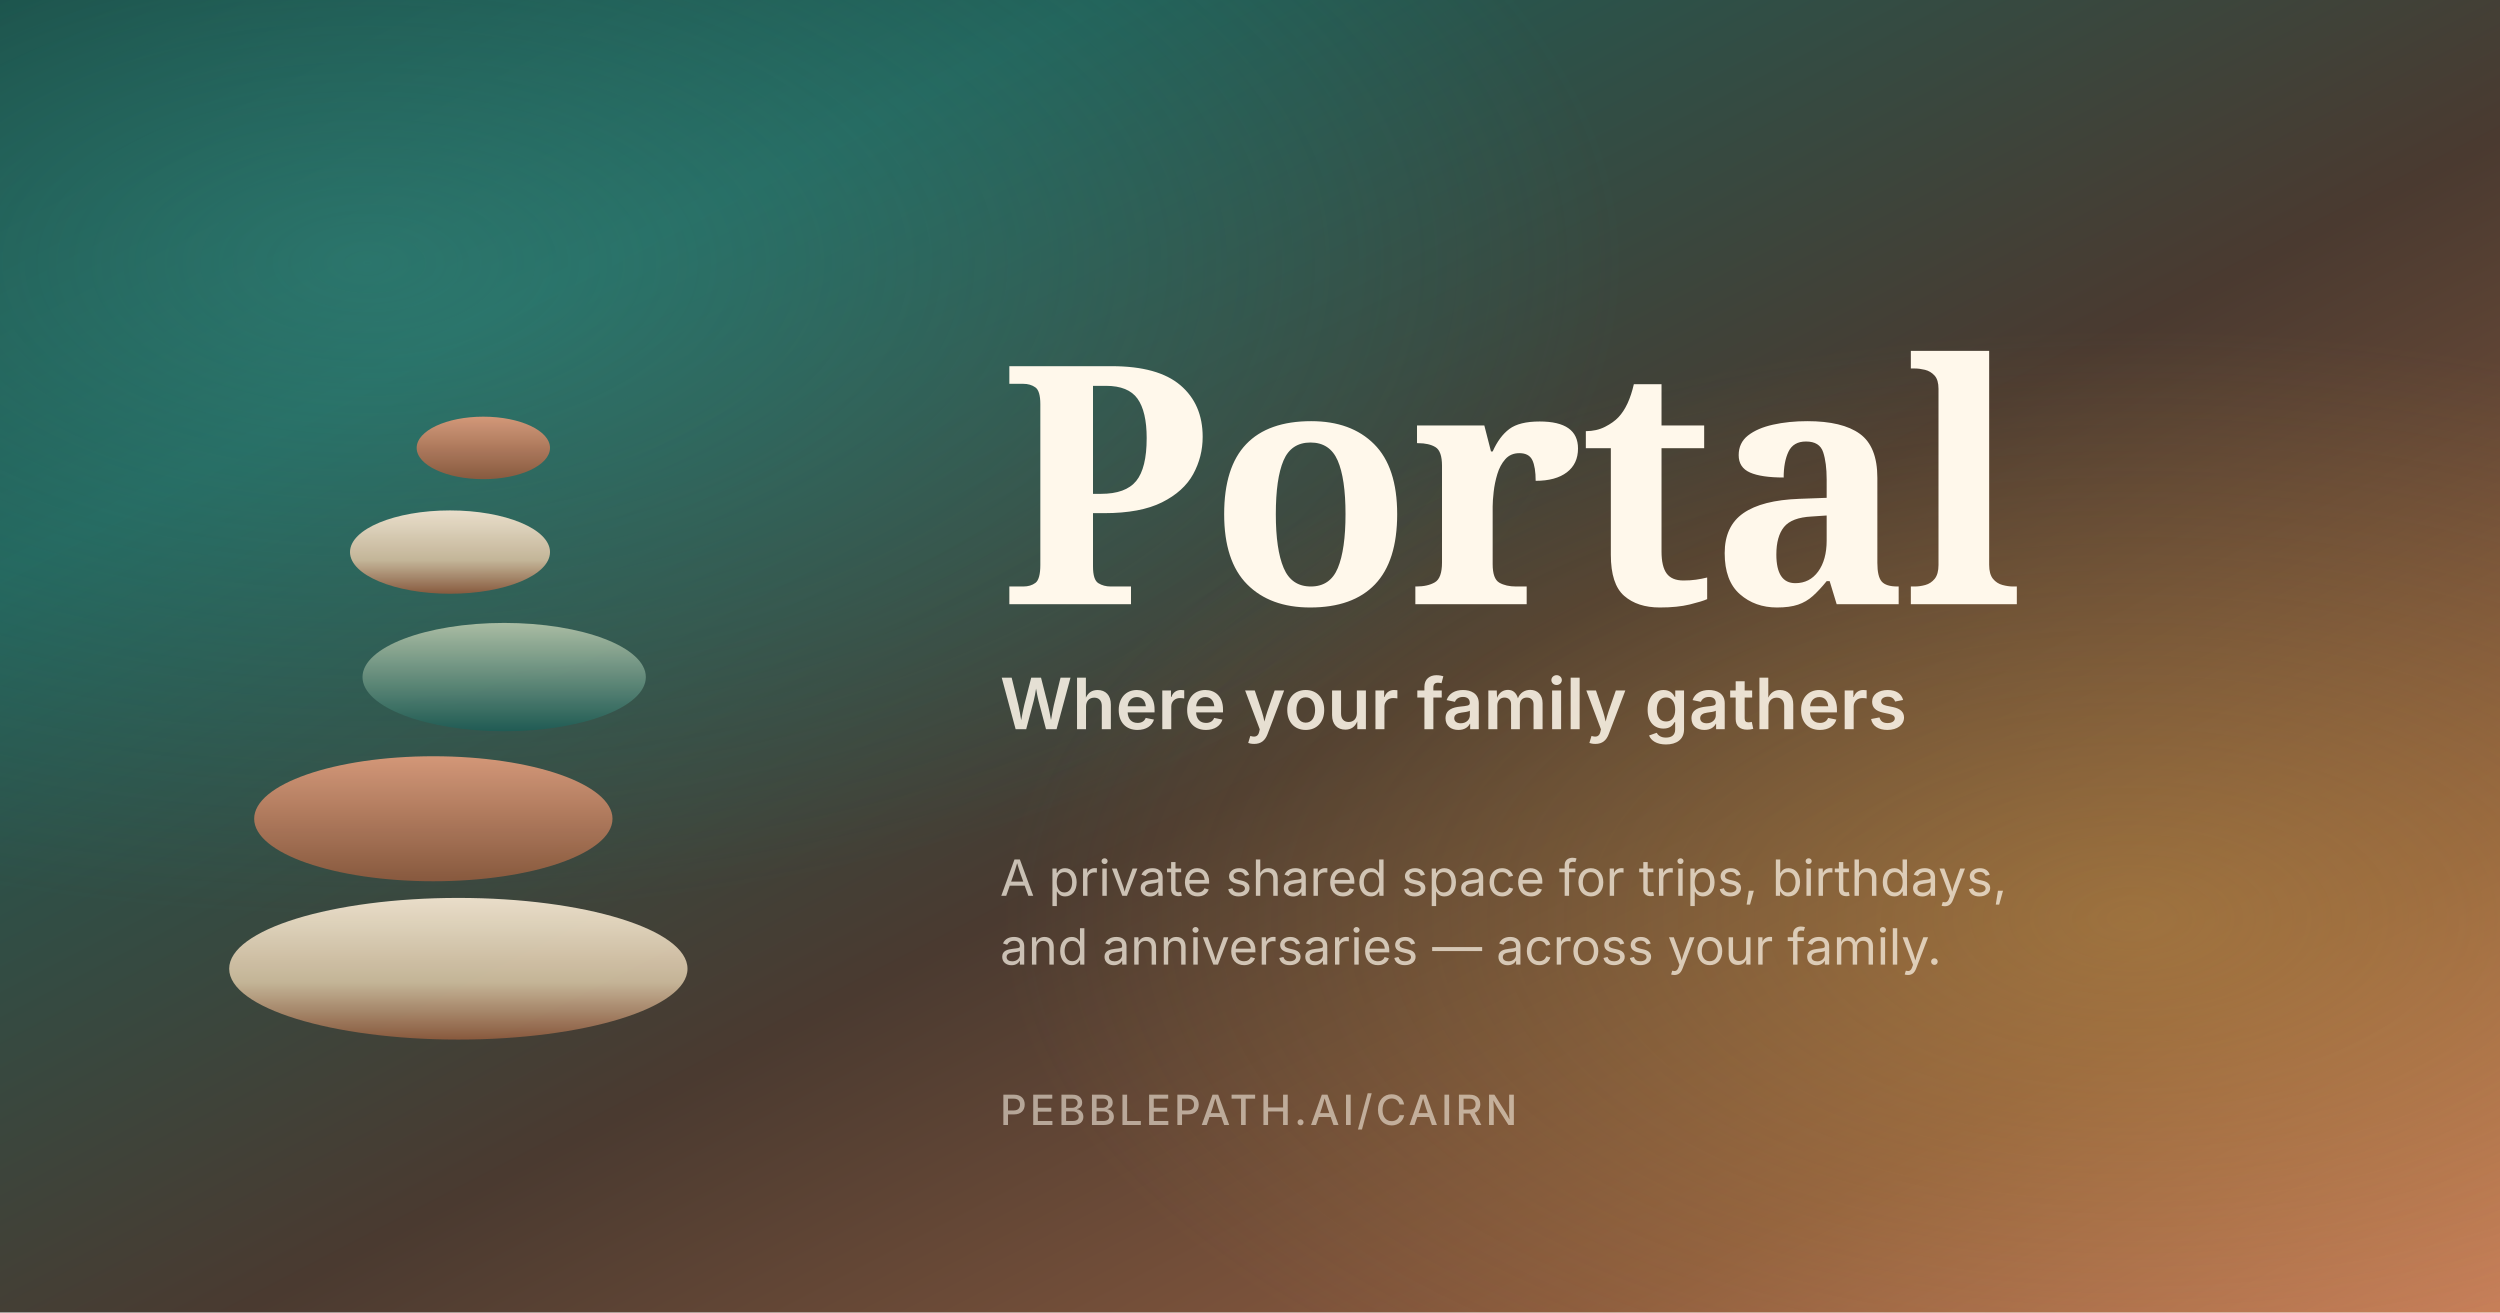
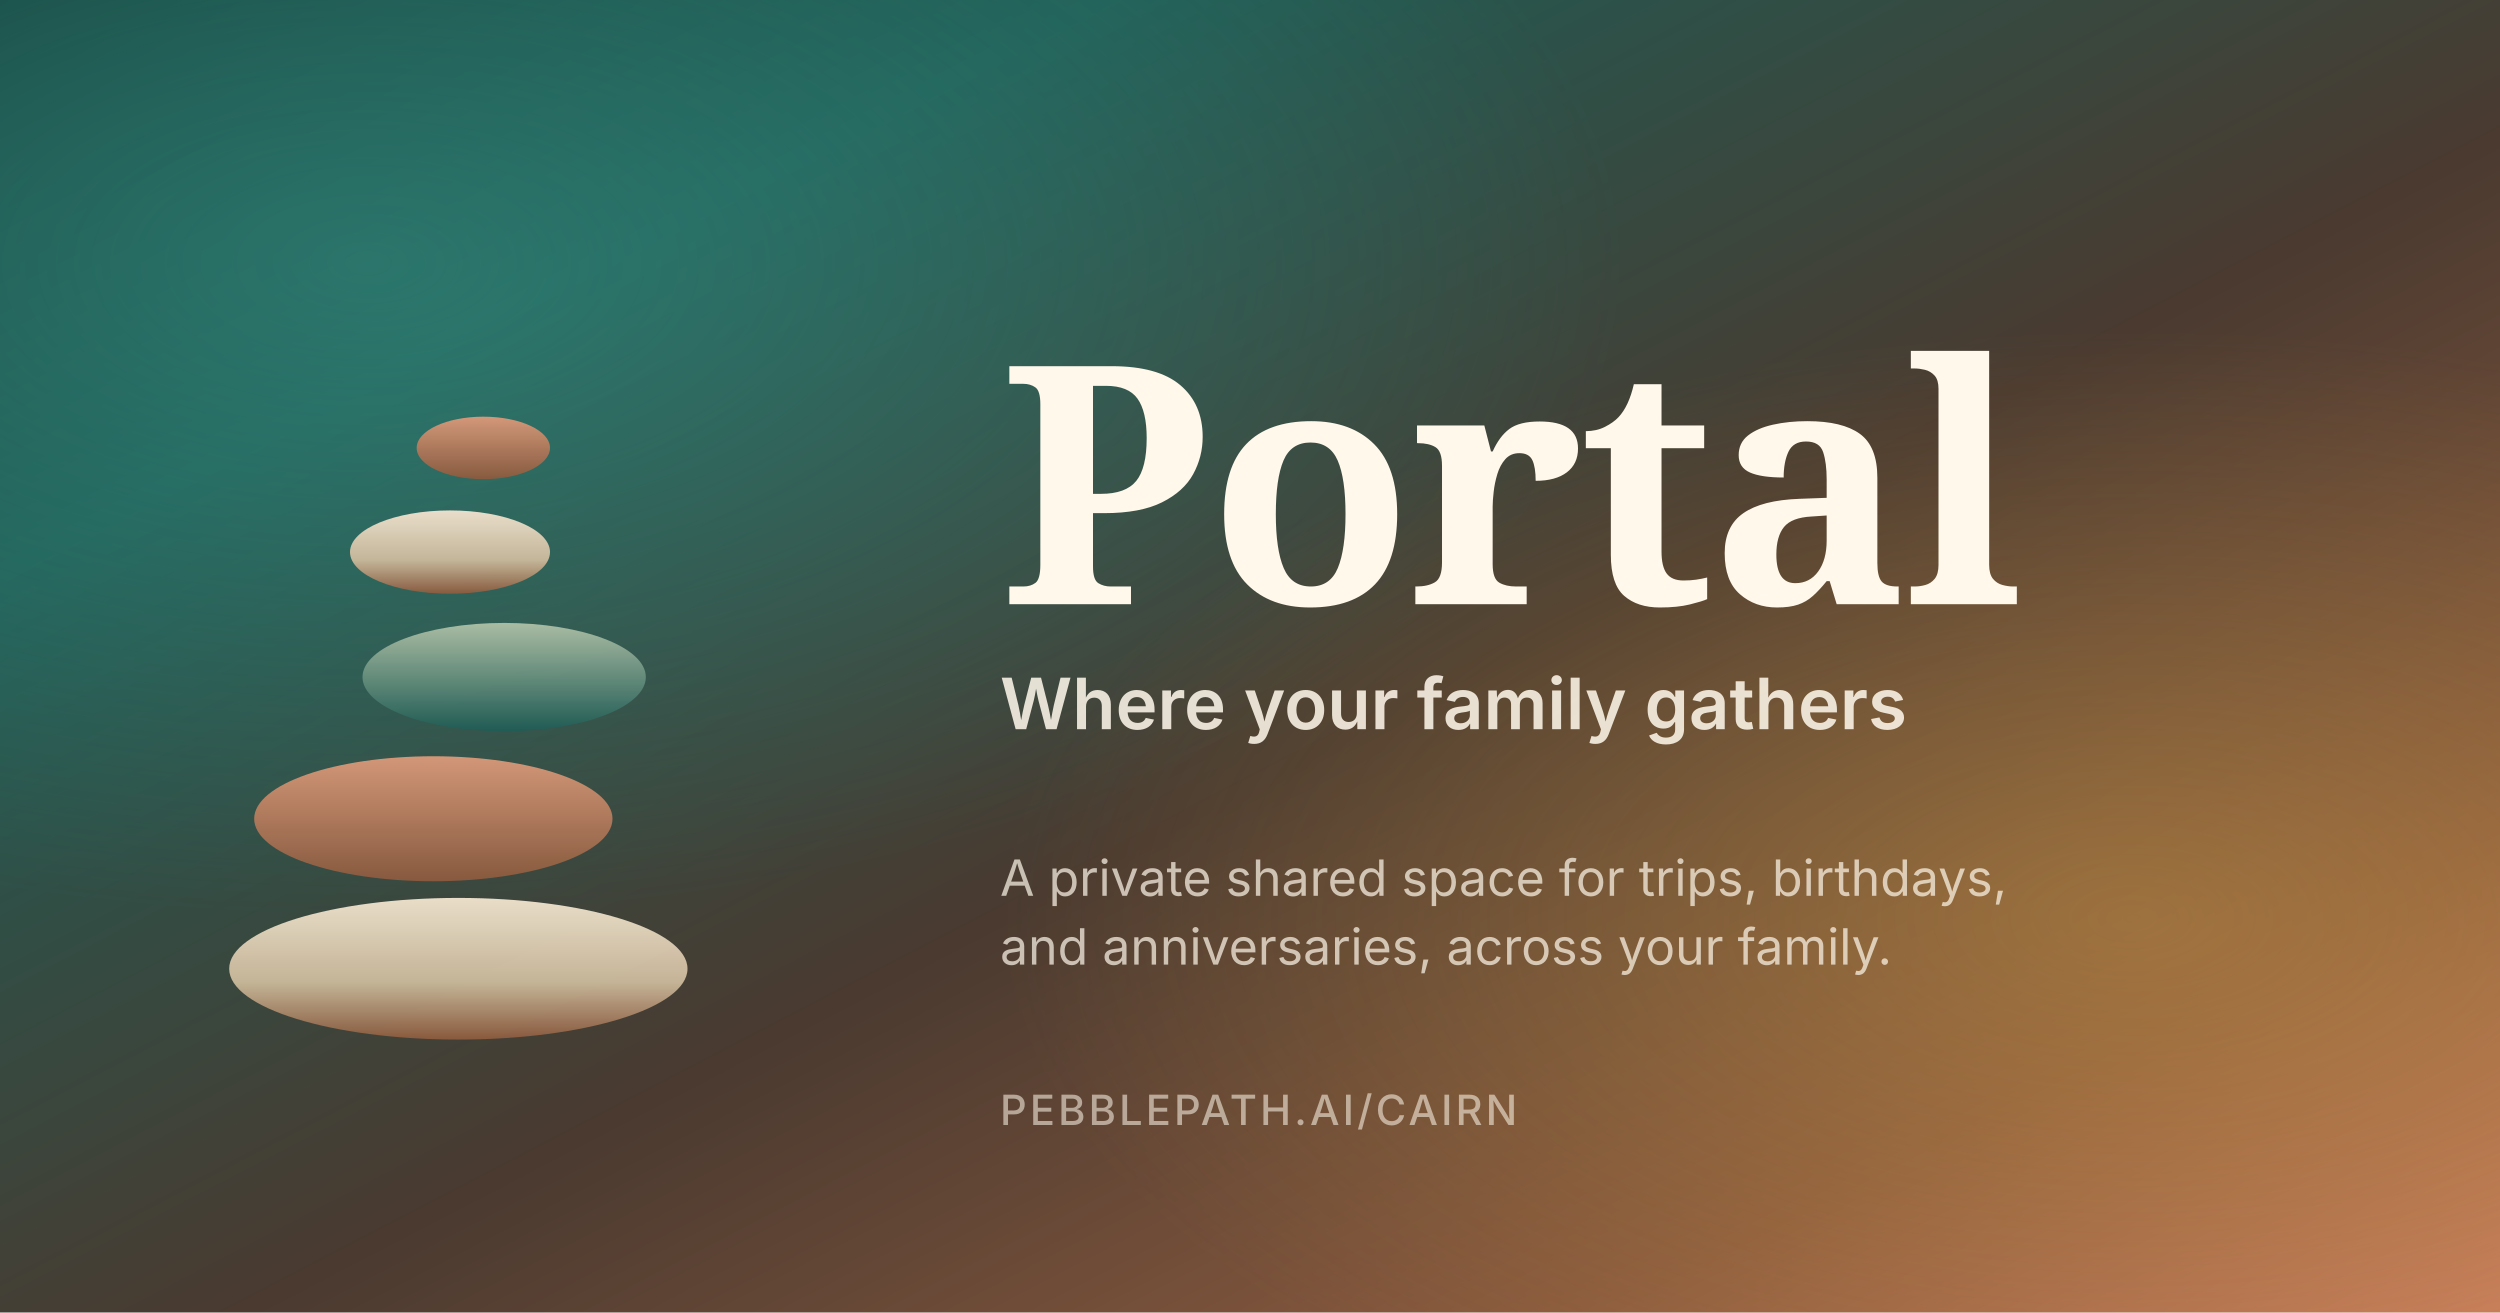
<svg xmlns="http://www.w3.org/2000/svg" viewBox="0 0 1200 630" width="1200" height="630">
  <defs>
    <linearGradient id="og-bg" x1="0" y1="0" x2="1" y2="1">
      <stop offset="0" stop-color="#14403a" />
      <stop offset="0.22" stop-color="#1f5c54" />
      <stop offset="0.55" stop-color="#4a3a30" />
      <stop offset="0.82" stop-color="#8b5a3e" />
      <stop offset="1" stop-color="#c67b5c" />
    </linearGradient>
    <radialGradient id="og-glow-sage" cx="0.15" cy="0.2" r="0.5">
      <stop offset="0" stop-color="rgba(61,155,143,0.45)" />
      <stop offset="1" stop-color="rgba(61,155,143,0)" />
    </radialGradient>
    <radialGradient id="og-glow-amber" cx="0.85" cy="0.7" r="0.45">
      <stop offset="0" stop-color="rgba(212,168,67,0.35)" />
      <stop offset="1" stop-color="rgba(212,168,67,0)" />
    </radialGradient>
    <linearGradient id="og-warm" x1="0" y1="0" x2="0" y2="1">
      <stop offset="0" stop-color="#f0e3cf" />
      <stop offset="0.6" stop-color="#c9b89a" />
      <stop offset="1" stop-color="#8b5a3e" />
    </linearGradient>
    <linearGradient id="og-clay" x1="0" y1="0" x2="0" y2="1">
      <stop offset="0" stop-color="#d99a7a" />
      <stop offset="1" stop-color="#8b5a3e" />
    </linearGradient>
    <linearGradient id="og-sage" x1="0" y1="0" x2="0" y2="1">
      <stop offset="0" stop-color="#aebfa6" />
      <stop offset="1" stop-color="#1f5c54" />
    </linearGradient>
  </defs>
  <rect width="1200" height="630" fill="url(#og-bg)" />
  <rect width="1200" height="630" fill="url(#og-glow-sage)" />
  <rect width="1200" height="630" fill="url(#og-glow-amber)" />
  <g transform="translate(220 145)">
    <ellipse cx="0" cy="320" rx="110" ry="34" fill="url(#og-warm)" opacity="0.96" />
    <ellipse cx="-12" cy="248" rx="86" ry="30" fill="url(#og-clay)" opacity="0.96" />
    <ellipse cx="22" cy="180" rx="68" ry="26" fill="url(#og-sage)" opacity="0.96" />
    <ellipse cx="-4" cy="120" rx="48" ry="20" fill="url(#og-warm)" opacity="0.96" />
    <ellipse cx="12" cy="70" rx="32" ry="15" fill="url(#og-clay)" opacity="0.96" />
  </g>
  <g fill="#fff8eb">
    <text x="480" y="290" font-family="Bricolage Grotesque, Georgia, serif" font-weight="700" font-size="160" letter-spacing="-2">Portal</text>
    <text x="480" y="350" font-family="Nunito, system-ui, -apple-system, sans-serif" font-weight="600" font-size="34" opacity="0.86">Where your family gathers</text>
    <text x="480" y="430" font-family="Inter, system-ui, sans-serif" font-weight="400" font-size="24" opacity="0.7">A private shared space for trips, birthdays,</text>
-     <text x="480" y="463" font-family="Inter, system-ui, sans-serif" font-weight="400" font-size="24" opacity="0.7">and anniversaries — across your family.</text>
+     <text x="480" y="463" font-family="Inter, system-ui, sans-serif" font-weight="400" font-size="24" opacity="0.7">and anniversaries, across your family.</text>
    <text x="480" y="540" font-family="Inter, system-ui, sans-serif" font-weight="500" font-size="20" opacity="0.55" letter-spacing="1.5">PEBBLEPATH.AI/CAIRN</text>
  </g>
</svg>
